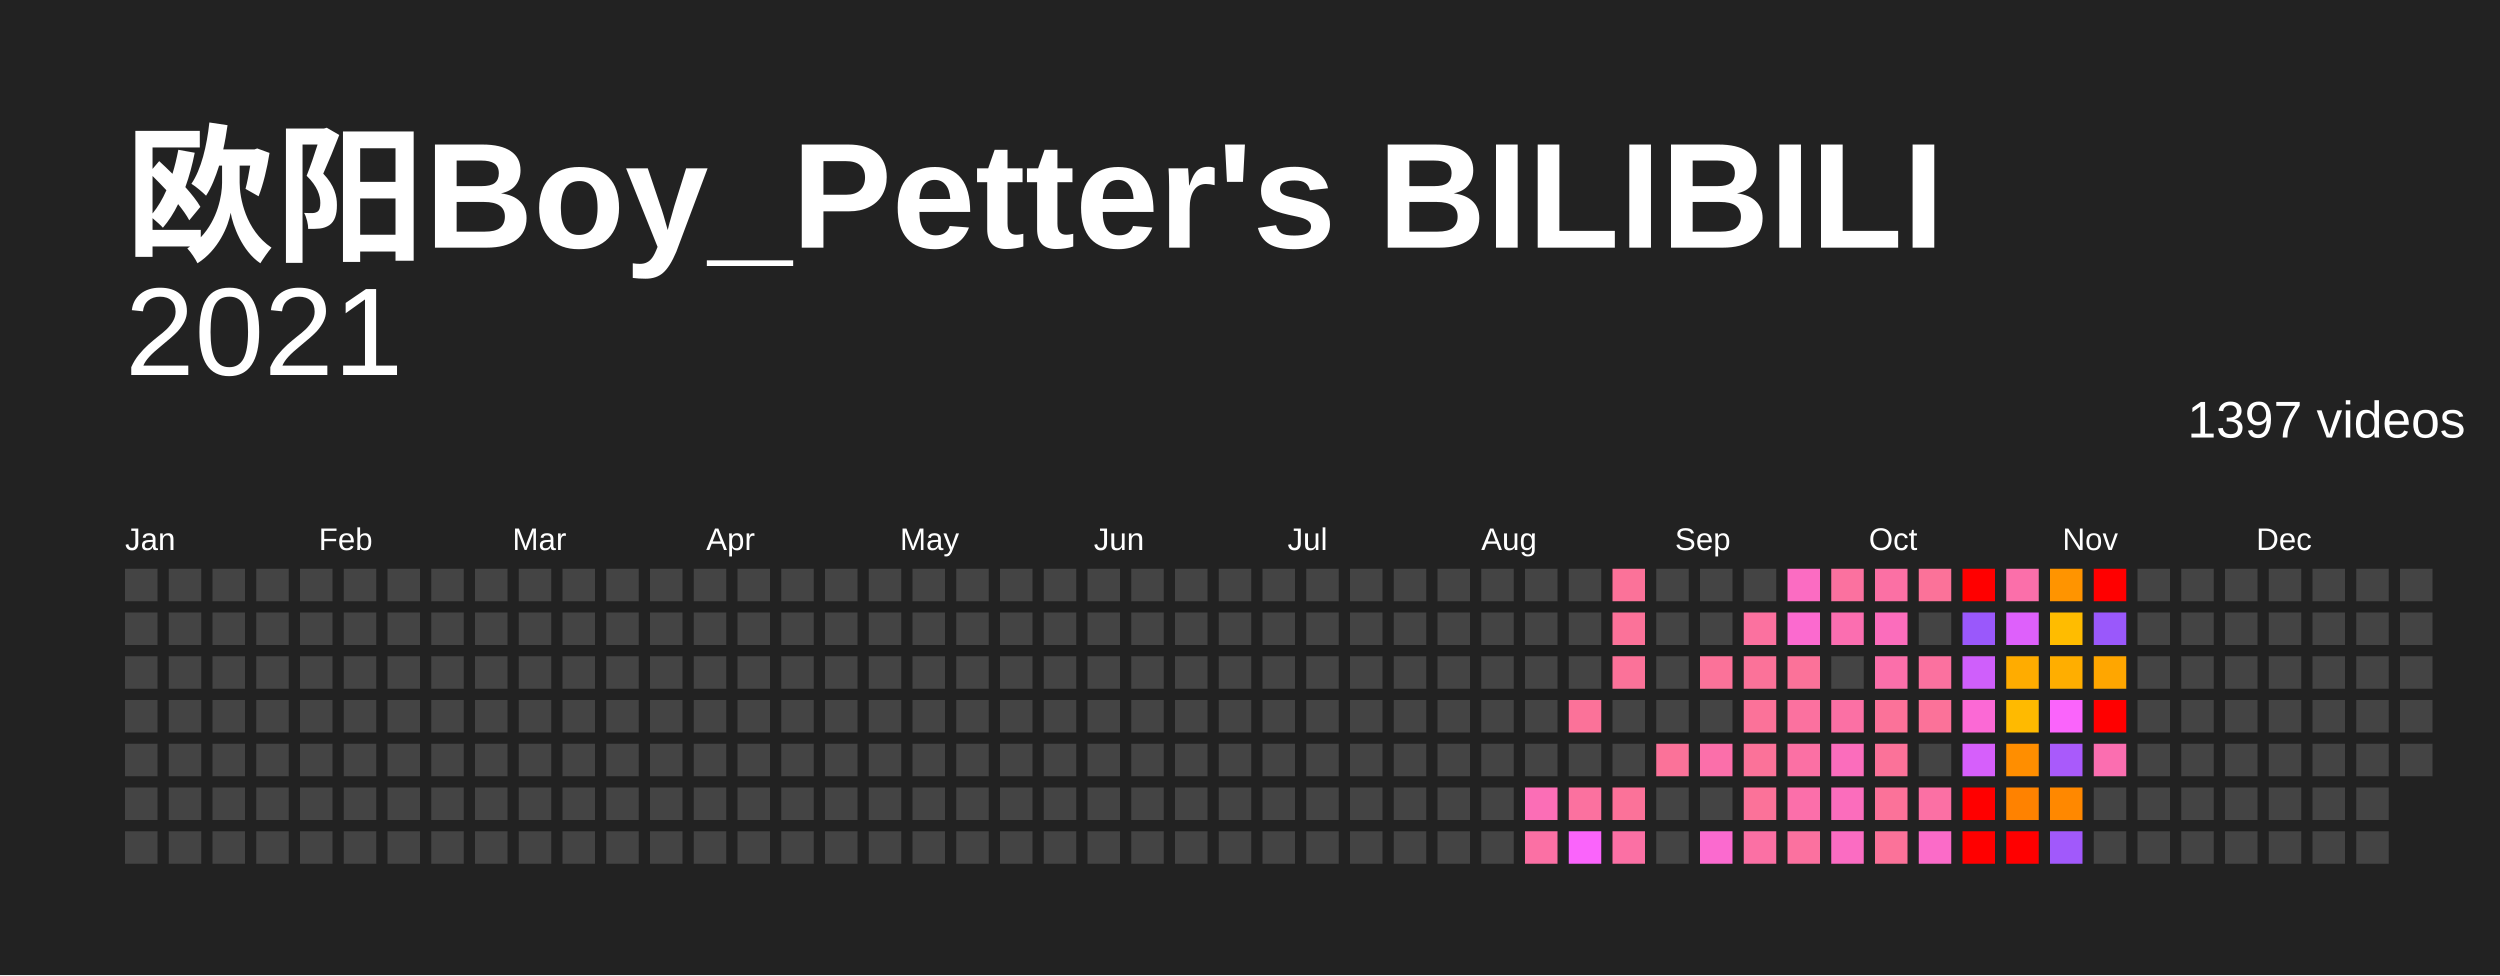
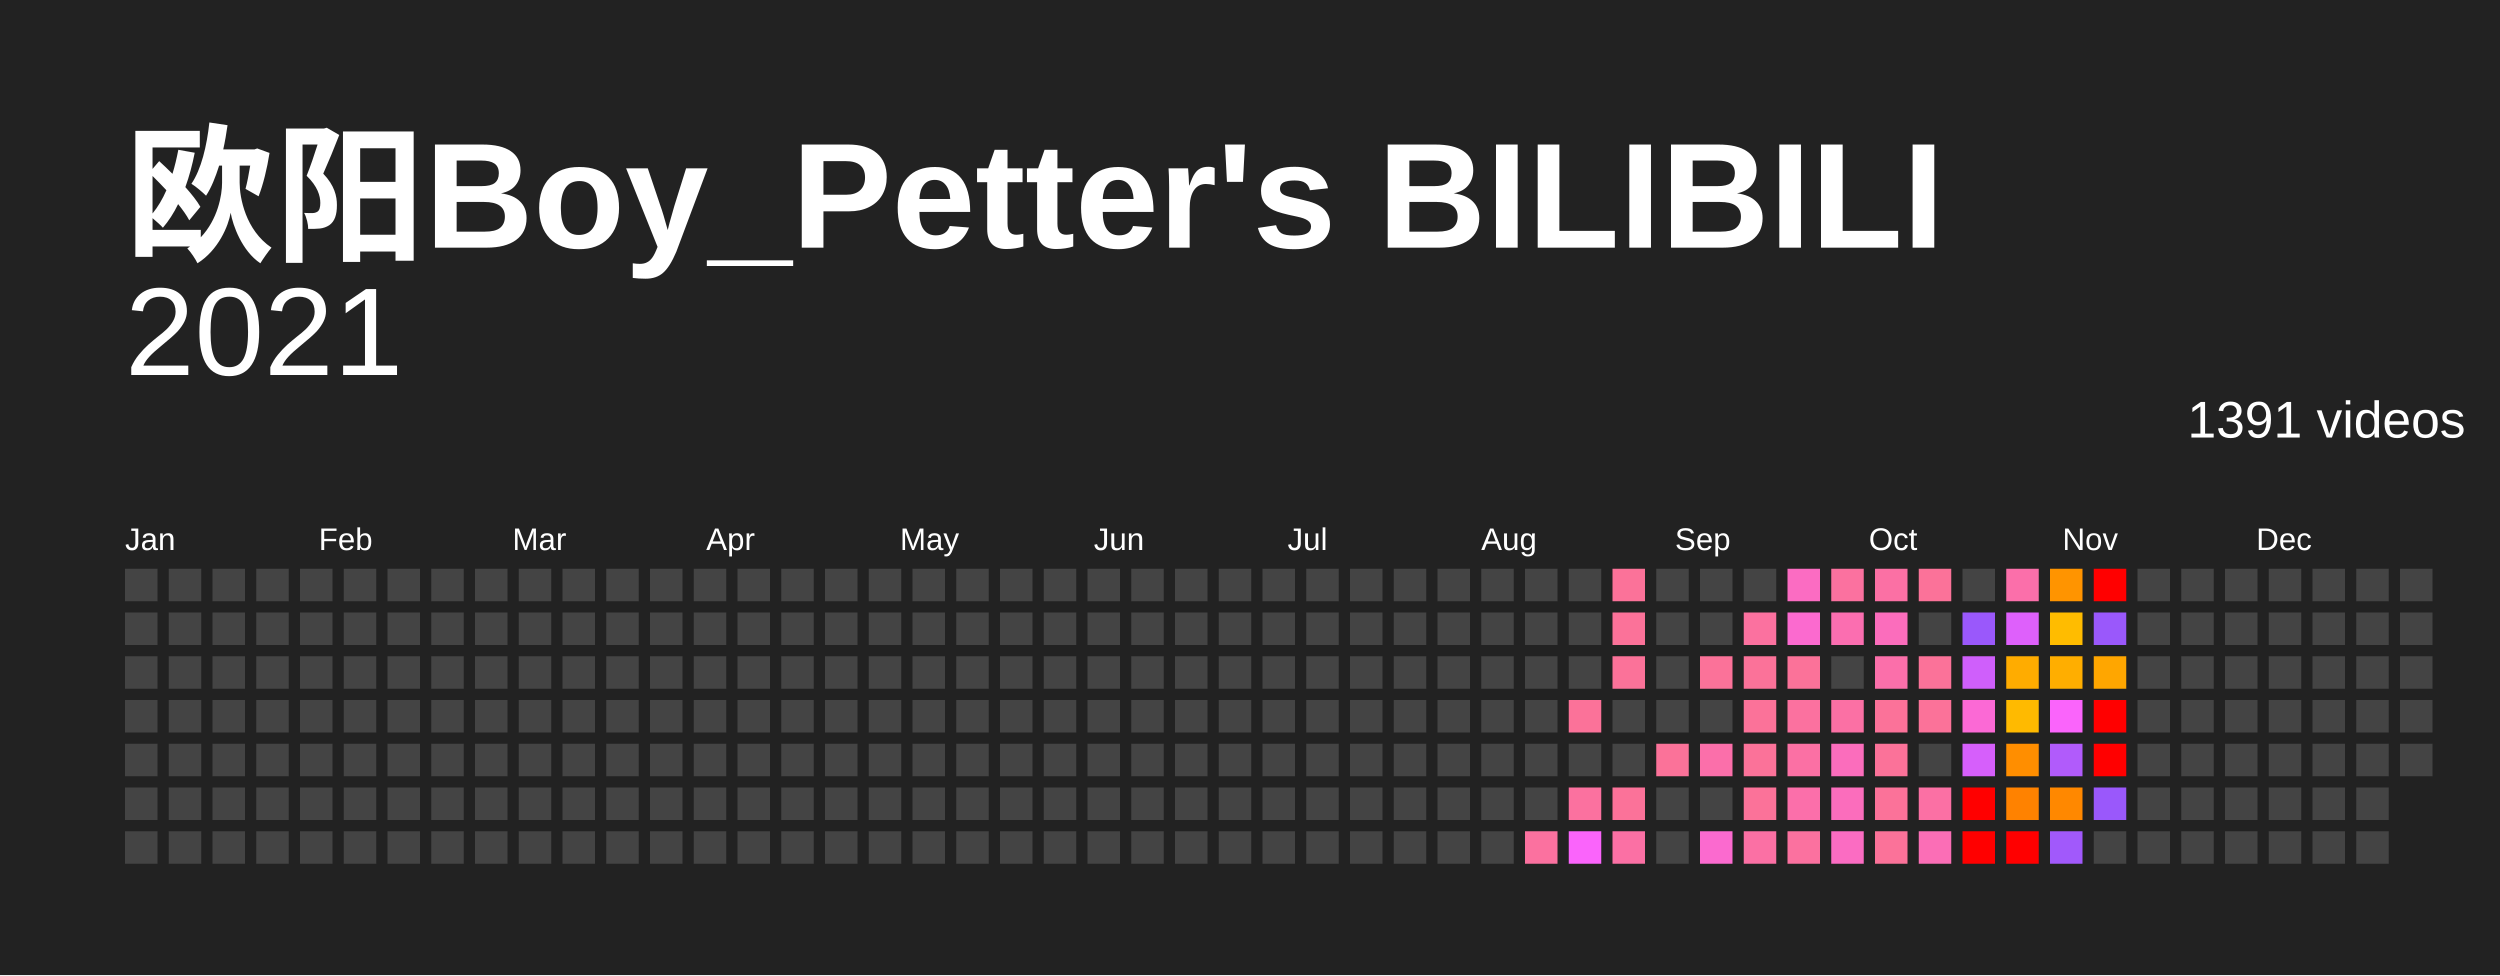
<svg xmlns="http://www.w3.org/2000/svg" baseProfile="full" height="78mm" version="1.1" viewBox="0,0,200,78" width="200mm">
  <defs />
  <rect fill="#222222" height="78" width="200" x="0" y="0" />
  <text fill="#FFFFFF" style="font-size:12px; font-family:Arial; font-weight:bold;" x="10" y="20">欧阳Boy_Petter's BILIBILI</text>
  <text alignment-baseline="hanging" fill="#FFFFFF" style="font-size:10.0px; font-family:Arial;" x="10" y="30">2021</text>
-   <text alignment-baseline="hanging" fill="#FFFFFF" style="font-size:4.125px; font-family:Arial;" x="175" y="35">1397 videos</text>
+   <text alignment-baseline="hanging" fill="#FFFFFF" style="font-size:4.125px; font-family:Arial;" x="175" y="35">1391 videos</text>
  <text fill="#FFFFFF" style="font-size:2.5px; font-family:Arial" x="10.0" y="44">Jan</text>
  <text fill="#FFFFFF" style="font-size:2.5px; font-family:Arial" x="25.5" y="44">Feb</text>
  <text fill="#FFFFFF" style="font-size:2.5px; font-family:Arial" x="41.0" y="44">Mar</text>
  <text fill="#FFFFFF" style="font-size:2.5px; font-family:Arial" x="56.5" y="44">Apr</text>
  <text fill="#FFFFFF" style="font-size:2.5px; font-family:Arial" x="72.0" y="44">May</text>
  <text fill="#FFFFFF" style="font-size:2.5px; font-family:Arial" x="87.5" y="44">Jun</text>
  <text fill="#FFFFFF" style="font-size:2.5px; font-family:Arial" x="103.0" y="44">Jul</text>
  <text fill="#FFFFFF" style="font-size:2.5px; font-family:Arial" x="118.5" y="44">Aug</text>
  <text fill="#FFFFFF" style="font-size:2.5px; font-family:Arial" x="134.0" y="44">Sep</text>
  <text fill="#FFFFFF" style="font-size:2.5px; font-family:Arial" x="149.5" y="44">Oct</text>
  <text fill="#FFFFFF" style="font-size:2.5px; font-family:Arial" x="165.0" y="44">Nov</text>
  <text fill="#FFFFFF" style="font-size:2.5px; font-family:Arial" x="180.5" y="44">Dec</text>
  <rect fill="#444444" height="2.6" width="2.6" x="10.0" y="45.5" />
  <rect fill="#444444" height="2.6" width="2.6" x="10.0" y="49.0" />
  <rect fill="#444444" height="2.6" width="2.6" x="10.0" y="52.5" />
  <rect fill="#444444" height="2.6" width="2.6" x="10.0" y="56.0" />
  <rect fill="#444444" height="2.6" width="2.6" x="10.0" y="59.5" />
  <rect fill="#444444" height="2.6" width="2.6" x="10.0" y="63.0" />
  <rect fill="#444444" height="2.6" width="2.6" x="10.0" y="66.5" />
  <rect fill="#444444" height="2.6" width="2.6" x="13.5" y="45.5" />
  <rect fill="#444444" height="2.6" width="2.6" x="13.5" y="49.0" />
  <rect fill="#444444" height="2.6" width="2.6" x="13.5" y="52.5" />
  <rect fill="#444444" height="2.6" width="2.6" x="13.5" y="56.0" />
  <rect fill="#444444" height="2.6" width="2.6" x="13.5" y="59.5" />
  <rect fill="#444444" height="2.6" width="2.6" x="13.5" y="63.0" />
  <rect fill="#444444" height="2.6" width="2.6" x="13.5" y="66.5" />
  <rect fill="#444444" height="2.6" width="2.6" x="17.0" y="45.5" />
  <rect fill="#444444" height="2.6" width="2.6" x="17.0" y="49.0" />
  <rect fill="#444444" height="2.6" width="2.6" x="17.0" y="52.5" />
  <rect fill="#444444" height="2.6" width="2.6" x="17.0" y="56.0" />
  <rect fill="#444444" height="2.6" width="2.6" x="17.0" y="59.5" />
  <rect fill="#444444" height="2.6" width="2.6" x="17.0" y="63.0" />
  <rect fill="#444444" height="2.6" width="2.6" x="17.0" y="66.5" />
  <rect fill="#444444" height="2.6" width="2.6" x="20.5" y="45.5" />
  <rect fill="#444444" height="2.6" width="2.6" x="20.5" y="49.0" />
  <rect fill="#444444" height="2.6" width="2.6" x="20.5" y="52.5" />
  <rect fill="#444444" height="2.6" width="2.6" x="20.5" y="56.0" />
  <rect fill="#444444" height="2.6" width="2.6" x="20.5" y="59.5" />
  <rect fill="#444444" height="2.6" width="2.6" x="20.5" y="63.0" />
  <rect fill="#444444" height="2.6" width="2.6" x="20.5" y="66.5" />
  <rect fill="#444444" height="2.6" width="2.6" x="24.0" y="45.5" />
  <rect fill="#444444" height="2.6" width="2.6" x="24.0" y="49.0" />
  <rect fill="#444444" height="2.6" width="2.6" x="24.0" y="52.5" />
  <rect fill="#444444" height="2.6" width="2.6" x="24.0" y="56.0" />
  <rect fill="#444444" height="2.6" width="2.6" x="24.0" y="59.5" />
  <rect fill="#444444" height="2.6" width="2.6" x="24.0" y="63.0" />
  <rect fill="#444444" height="2.6" width="2.6" x="24.0" y="66.5" />
  <rect fill="#444444" height="2.6" width="2.6" x="27.5" y="45.5" />
  <rect fill="#444444" height="2.6" width="2.6" x="27.5" y="49.0" />
  <rect fill="#444444" height="2.6" width="2.6" x="27.5" y="52.5" />
  <rect fill="#444444" height="2.6" width="2.6" x="27.5" y="56.0" />
  <rect fill="#444444" height="2.6" width="2.6" x="27.5" y="59.5" />
  <rect fill="#444444" height="2.6" width="2.6" x="27.5" y="63.0" />
  <rect fill="#444444" height="2.6" width="2.6" x="27.5" y="66.5" />
  <rect fill="#444444" height="2.6" width="2.6" x="31.0" y="45.5" />
  <rect fill="#444444" height="2.6" width="2.6" x="31.0" y="49.0" />
  <rect fill="#444444" height="2.6" width="2.6" x="31.0" y="52.5" />
  <rect fill="#444444" height="2.6" width="2.6" x="31.0" y="56.0" />
  <rect fill="#444444" height="2.6" width="2.6" x="31.0" y="59.5" />
  <rect fill="#444444" height="2.6" width="2.6" x="31.0" y="63.0" />
  <rect fill="#444444" height="2.6" width="2.6" x="31.0" y="66.5" />
  <rect fill="#444444" height="2.6" width="2.6" x="34.5" y="45.5" />
  <rect fill="#444444" height="2.6" width="2.6" x="34.5" y="49.0" />
  <rect fill="#444444" height="2.6" width="2.6" x="34.5" y="52.5" />
  <rect fill="#444444" height="2.6" width="2.6" x="34.5" y="56.0" />
  <rect fill="#444444" height="2.6" width="2.6" x="34.5" y="59.5" />
  <rect fill="#444444" height="2.6" width="2.6" x="34.5" y="63.0" />
  <rect fill="#444444" height="2.6" width="2.6" x="34.5" y="66.5" />
  <rect fill="#444444" height="2.6" width="2.6" x="38.0" y="45.5" />
  <rect fill="#444444" height="2.6" width="2.6" x="38.0" y="49.0" />
  <rect fill="#444444" height="2.6" width="2.6" x="38.0" y="52.5" />
  <rect fill="#444444" height="2.6" width="2.6" x="38.0" y="56.0" />
  <rect fill="#444444" height="2.6" width="2.6" x="38.0" y="59.5" />
  <rect fill="#444444" height="2.6" width="2.6" x="38.0" y="63.0" />
  <rect fill="#444444" height="2.6" width="2.6" x="38.0" y="66.5" />
  <rect fill="#444444" height="2.6" width="2.6" x="41.5" y="45.5" />
  <rect fill="#444444" height="2.6" width="2.6" x="41.5" y="49.0" />
  <rect fill="#444444" height="2.6" width="2.6" x="41.5" y="52.5" />
  <rect fill="#444444" height="2.6" width="2.6" x="41.5" y="56.0" />
  <rect fill="#444444" height="2.6" width="2.6" x="41.5" y="59.5" />
  <rect fill="#444444" height="2.6" width="2.6" x="41.5" y="63.0" />
  <rect fill="#444444" height="2.6" width="2.6" x="41.5" y="66.5" />
  <rect fill="#444444" height="2.6" width="2.6" x="45.0" y="45.5" />
  <rect fill="#444444" height="2.6" width="2.6" x="45.0" y="49.0" />
  <rect fill="#444444" height="2.6" width="2.6" x="45.0" y="52.5" />
  <rect fill="#444444" height="2.6" width="2.6" x="45.0" y="56.0" />
  <rect fill="#444444" height="2.6" width="2.6" x="45.0" y="59.5" />
  <rect fill="#444444" height="2.6" width="2.6" x="45.0" y="63.0" />
  <rect fill="#444444" height="2.6" width="2.6" x="45.0" y="66.5" />
  <rect fill="#444444" height="2.6" width="2.6" x="48.5" y="45.5" />
  <rect fill="#444444" height="2.6" width="2.6" x="48.5" y="49.0" />
  <rect fill="#444444" height="2.6" width="2.6" x="48.5" y="52.5" />
  <rect fill="#444444" height="2.6" width="2.6" x="48.5" y="56.0" />
  <rect fill="#444444" height="2.6" width="2.6" x="48.5" y="59.5" />
  <rect fill="#444444" height="2.6" width="2.6" x="48.5" y="63.0" />
  <rect fill="#444444" height="2.6" width="2.6" x="48.5" y="66.5" />
  <rect fill="#444444" height="2.6" width="2.6" x="52.0" y="45.5" />
  <rect fill="#444444" height="2.6" width="2.6" x="52.0" y="49.0" />
  <rect fill="#444444" height="2.6" width="2.6" x="52.0" y="52.5" />
  <rect fill="#444444" height="2.6" width="2.6" x="52.0" y="56.0" />
  <rect fill="#444444" height="2.6" width="2.6" x="52.0" y="59.5" />
  <rect fill="#444444" height="2.6" width="2.6" x="52.0" y="63.0" />
  <rect fill="#444444" height="2.6" width="2.6" x="52.0" y="66.5" />
  <rect fill="#444444" height="2.6" width="2.6" x="55.5" y="45.5" />
  <rect fill="#444444" height="2.6" width="2.6" x="55.5" y="49.0" />
  <rect fill="#444444" height="2.6" width="2.6" x="55.5" y="52.5" />
  <rect fill="#444444" height="2.6" width="2.6" x="55.5" y="56.0" />
  <rect fill="#444444" height="2.6" width="2.6" x="55.5" y="59.5" />
  <rect fill="#444444" height="2.6" width="2.6" x="55.5" y="63.0" />
  <rect fill="#444444" height="2.6" width="2.6" x="55.5" y="66.5" />
  <rect fill="#444444" height="2.6" width="2.6" x="59.0" y="45.5" />
  <rect fill="#444444" height="2.6" width="2.6" x="59.0" y="49.0" />
  <rect fill="#444444" height="2.6" width="2.6" x="59.0" y="52.5" />
  <rect fill="#444444" height="2.6" width="2.6" x="59.0" y="56.0" />
  <rect fill="#444444" height="2.6" width="2.6" x="59.0" y="59.5" />
  <rect fill="#444444" height="2.6" width="2.6" x="59.0" y="63.0" />
  <rect fill="#444444" height="2.6" width="2.6" x="59.0" y="66.5" />
  <rect fill="#444444" height="2.6" width="2.6" x="62.5" y="45.5" />
  <rect fill="#444444" height="2.6" width="2.6" x="62.5" y="49.0" />
  <rect fill="#444444" height="2.6" width="2.6" x="62.5" y="52.5" />
  <rect fill="#444444" height="2.6" width="2.6" x="62.5" y="56.0" />
  <rect fill="#444444" height="2.6" width="2.6" x="62.5" y="59.5" />
  <rect fill="#444444" height="2.6" width="2.6" x="62.5" y="63.0" />
  <rect fill="#444444" height="2.6" width="2.6" x="62.5" y="66.5" />
  <rect fill="#444444" height="2.6" width="2.6" x="66.0" y="45.5" />
  <rect fill="#444444" height="2.6" width="2.6" x="66.0" y="49.0" />
  <rect fill="#444444" height="2.6" width="2.6" x="66.0" y="52.5" />
  <rect fill="#444444" height="2.6" width="2.6" x="66.0" y="56.0" />
  <rect fill="#444444" height="2.6" width="2.6" x="66.0" y="59.5" />
  <rect fill="#444444" height="2.6" width="2.6" x="66.0" y="63.0" />
  <rect fill="#444444" height="2.6" width="2.6" x="66.0" y="66.5" />
  <rect fill="#444444" height="2.6" width="2.6" x="69.5" y="45.5" />
  <rect fill="#444444" height="2.6" width="2.6" x="69.5" y="49.0" />
  <rect fill="#444444" height="2.6" width="2.6" x="69.5" y="52.5" />
  <rect fill="#444444" height="2.6" width="2.6" x="69.5" y="56.0" />
  <rect fill="#444444" height="2.6" width="2.6" x="69.5" y="59.5" />
  <rect fill="#444444" height="2.6" width="2.6" x="69.5" y="63.0" />
  <rect fill="#444444" height="2.6" width="2.6" x="69.5" y="66.5" />
  <rect fill="#444444" height="2.6" width="2.6" x="73.0" y="45.5" />
  <rect fill="#444444" height="2.6" width="2.6" x="73.0" y="49.0" />
  <rect fill="#444444" height="2.6" width="2.6" x="73.0" y="52.5" />
  <rect fill="#444444" height="2.6" width="2.6" x="73.0" y="56.0" />
  <rect fill="#444444" height="2.6" width="2.6" x="73.0" y="59.5" />
  <rect fill="#444444" height="2.6" width="2.6" x="73.0" y="63.0" />
  <rect fill="#444444" height="2.6" width="2.6" x="73.0" y="66.5" />
  <rect fill="#444444" height="2.6" width="2.6" x="76.5" y="45.5" />
  <rect fill="#444444" height="2.6" width="2.6" x="76.5" y="49.0" />
  <rect fill="#444444" height="2.6" width="2.6" x="76.5" y="52.5" />
  <rect fill="#444444" height="2.6" width="2.6" x="76.5" y="56.0" />
  <rect fill="#444444" height="2.6" width="2.6" x="76.5" y="59.5" />
  <rect fill="#444444" height="2.6" width="2.6" x="76.5" y="63.0" />
  <rect fill="#444444" height="2.6" width="2.6" x="76.5" y="66.5" />
  <rect fill="#444444" height="2.6" width="2.6" x="80.0" y="45.5" />
  <rect fill="#444444" height="2.6" width="2.6" x="80.0" y="49.0" />
  <rect fill="#444444" height="2.6" width="2.6" x="80.0" y="52.5" />
  <rect fill="#444444" height="2.6" width="2.6" x="80.0" y="56.0" />
  <rect fill="#444444" height="2.6" width="2.6" x="80.0" y="59.5" />
  <rect fill="#444444" height="2.6" width="2.6" x="80.0" y="63.0" />
  <rect fill="#444444" height="2.6" width="2.6" x="80.0" y="66.5" />
  <rect fill="#444444" height="2.6" width="2.6" x="83.5" y="45.5" />
  <rect fill="#444444" height="2.6" width="2.6" x="83.5" y="49.0" />
  <rect fill="#444444" height="2.6" width="2.6" x="83.5" y="52.5" />
  <rect fill="#444444" height="2.6" width="2.6" x="83.5" y="56.0" />
  <rect fill="#444444" height="2.6" width="2.6" x="83.5" y="59.5" />
  <rect fill="#444444" height="2.6" width="2.6" x="83.5" y="63.0" />
  <rect fill="#444444" height="2.6" width="2.6" x="83.5" y="66.5" />
  <rect fill="#444444" height="2.6" width="2.6" x="87.0" y="45.5" />
  <rect fill="#444444" height="2.6" width="2.6" x="87.0" y="49.0" />
  <rect fill="#444444" height="2.6" width="2.6" x="87.0" y="52.5" />
  <rect fill="#444444" height="2.6" width="2.6" x="87.0" y="56.0" />
  <rect fill="#444444" height="2.6" width="2.6" x="87.0" y="59.5" />
  <rect fill="#444444" height="2.6" width="2.6" x="87.0" y="63.0" />
  <rect fill="#444444" height="2.6" width="2.6" x="87.0" y="66.5" />
  <rect fill="#444444" height="2.6" width="2.6" x="90.5" y="45.5" />
  <rect fill="#444444" height="2.6" width="2.6" x="90.5" y="49.0" />
  <rect fill="#444444" height="2.6" width="2.6" x="90.5" y="52.5" />
  <rect fill="#444444" height="2.6" width="2.6" x="90.5" y="56.0" />
  <rect fill="#444444" height="2.6" width="2.6" x="90.5" y="59.5" />
  <rect fill="#444444" height="2.6" width="2.6" x="90.5" y="63.0" />
  <rect fill="#444444" height="2.6" width="2.6" x="90.5" y="66.5" />
  <rect fill="#444444" height="2.6" width="2.6" x="94.0" y="45.5" />
  <rect fill="#444444" height="2.6" width="2.6" x="94.0" y="49.0" />
  <rect fill="#444444" height="2.6" width="2.6" x="94.0" y="52.5" />
  <rect fill="#444444" height="2.6" width="2.6" x="94.0" y="56.0" />
  <rect fill="#444444" height="2.6" width="2.6" x="94.0" y="59.5" />
  <rect fill="#444444" height="2.6" width="2.6" x="94.0" y="63.0" />
  <rect fill="#444444" height="2.6" width="2.6" x="94.0" y="66.5" />
  <rect fill="#444444" height="2.6" width="2.6" x="97.5" y="45.5" />
  <rect fill="#444444" height="2.6" width="2.6" x="97.5" y="49.0" />
  <rect fill="#444444" height="2.6" width="2.6" x="97.5" y="52.5" />
  <rect fill="#444444" height="2.6" width="2.6" x="97.5" y="56.0" />
  <rect fill="#444444" height="2.6" width="2.6" x="97.5" y="59.5" />
  <rect fill="#444444" height="2.6" width="2.6" x="97.5" y="63.0" />
  <rect fill="#444444" height="2.6" width="2.6" x="97.5" y="66.5" />
  <rect fill="#444444" height="2.6" width="2.6" x="101.0" y="45.5" />
  <rect fill="#444444" height="2.6" width="2.6" x="101.0" y="49.0" />
  <rect fill="#444444" height="2.6" width="2.6" x="101.0" y="52.5" />
  <rect fill="#444444" height="2.6" width="2.6" x="101.0" y="56.0" />
  <rect fill="#444444" height="2.6" width="2.6" x="101.0" y="59.5" />
  <rect fill="#444444" height="2.6" width="2.6" x="101.0" y="63.0" />
  <rect fill="#444444" height="2.6" width="2.6" x="101.0" y="66.5" />
  <rect fill="#444444" height="2.6" width="2.6" x="104.5" y="45.5" />
  <rect fill="#444444" height="2.6" width="2.6" x="104.5" y="49.0" />
  <rect fill="#444444" height="2.6" width="2.6" x="104.5" y="52.5" />
  <rect fill="#444444" height="2.6" width="2.6" x="104.5" y="56.0" />
  <rect fill="#444444" height="2.6" width="2.6" x="104.5" y="59.5" />
  <rect fill="#444444" height="2.6" width="2.6" x="104.5" y="63.0" />
  <rect fill="#444444" height="2.6" width="2.6" x="104.5" y="66.5" />
  <rect fill="#444444" height="2.6" width="2.6" x="108.0" y="45.5" />
  <rect fill="#444444" height="2.6" width="2.6" x="108.0" y="49.0" />
  <rect fill="#444444" height="2.6" width="2.6" x="108.0" y="52.5" />
  <rect fill="#444444" height="2.6" width="2.6" x="108.0" y="56.0" />
  <rect fill="#444444" height="2.6" width="2.6" x="108.0" y="59.5" />
  <rect fill="#444444" height="2.6" width="2.6" x="108.0" y="63.0" />
  <rect fill="#444444" height="2.6" width="2.6" x="108.0" y="66.5" />
  <rect fill="#444444" height="2.6" width="2.6" x="111.5" y="45.5" />
  <rect fill="#444444" height="2.6" width="2.6" x="111.5" y="49.0" />
  <rect fill="#444444" height="2.6" width="2.6" x="111.5" y="52.5" />
  <rect fill="#444444" height="2.6" width="2.6" x="111.5" y="56.0" />
  <rect fill="#444444" height="2.6" width="2.6" x="111.5" y="59.5" />
  <rect fill="#444444" height="2.6" width="2.6" x="111.5" y="63.0" />
  <rect fill="#444444" height="2.6" width="2.6" x="111.5" y="66.5" />
  <rect fill="#444444" height="2.6" width="2.6" x="115.0" y="45.5" />
  <rect fill="#444444" height="2.6" width="2.6" x="115.0" y="49.0" />
  <rect fill="#444444" height="2.6" width="2.6" x="115.0" y="52.5" />
  <rect fill="#444444" height="2.6" width="2.6" x="115.0" y="56.0" />
  <rect fill="#444444" height="2.6" width="2.6" x="115.0" y="59.5" />
  <rect fill="#444444" height="2.6" width="2.6" x="115.0" y="63.0" />
  <rect fill="#444444" height="2.6" width="2.6" x="115.0" y="66.5" />
  <rect fill="#444444" height="2.6" width="2.6" x="118.5" y="45.5" />
  <rect fill="#444444" height="2.6" width="2.6" x="118.5" y="49.0" />
  <rect fill="#444444" height="2.6" width="2.6" x="118.5" y="52.5" />
  <rect fill="#444444" height="2.6" width="2.6" x="118.5" y="56.0" />
  <rect fill="#444444" height="2.6" width="2.6" x="118.5" y="59.5" />
  <rect fill="#444444" height="2.6" width="2.6" x="118.5" y="63.0" />
  <rect fill="#444444" height="2.6" width="2.6" x="118.5" y="66.5" />
  <rect fill="#444444" height="2.6" width="2.6" x="122.0" y="45.5" />
  <rect fill="#444444" height="2.6" width="2.6" x="122.0" y="49.0" />
  <rect fill="#444444" height="2.6" width="2.6" x="122.0" y="52.5" />
  <rect fill="#444444" height="2.6" width="2.6" x="122.0" y="56.0" />
  <rect fill="#444444" height="2.6" width="2.6" x="122.0" y="59.5" />
-   <rect fill="#fb6eb6" height="2.6" width="2.6" x="122.0" y="63.0" />
-   <rect fill="#fb70a4" height="2.6" width="2.6" x="122.0" y="66.5" />
+   <rect fill="#444444" height="2.6" width="2.6" x="122.0" y="63.0" />
+   <rect fill="#fb719f" height="2.6" width="2.6" x="122.0" y="66.5" />
  <rect fill="#444444" height="2.6" width="2.6" x="125.5" y="45.5" />
  <rect fill="#444444" height="2.6" width="2.6" x="125.5" y="49.0" />
  <rect fill="#444444" height="2.6" width="2.6" x="125.5" y="52.5" />
  <rect fill="#fb7299" height="2.6" width="2.6" x="125.5" y="56.0" />
  <rect fill="#444444" height="2.6" width="2.6" x="125.5" y="59.5" />
  <rect fill="#fb719f" height="2.6" width="2.6" x="125.5" y="63.0" />
  <rect fill="#fa64fb" height="2.6" width="2.6" x="125.5" y="66.5" />
  <rect fill="#fb7299" height="2.6" width="2.6" x="129.0" y="45.5" />
  <rect fill="#fb7299" height="2.6" width="2.6" x="129.0" y="49.0" />
  <rect fill="#fb7299" height="2.6" width="2.6" x="129.0" y="52.5" />
  <rect fill="#444444" height="2.6" width="2.6" x="129.0" y="56.0" />
  <rect fill="#444444" height="2.6" width="2.6" x="129.0" y="59.5" />
  <rect fill="#fb7299" height="2.6" width="2.6" x="129.0" y="63.0" />
  <rect fill="#fb70a4" height="2.6" width="2.6" x="129.0" y="66.5" />
  <rect fill="#444444" height="2.6" width="2.6" x="132.5" y="45.5" />
  <rect fill="#444444" height="2.6" width="2.6" x="132.5" y="49.0" />
  <rect fill="#444444" height="2.6" width="2.6" x="132.5" y="52.5" />
  <rect fill="#444444" height="2.6" width="2.6" x="132.5" y="56.0" />
  <rect fill="#fb7299" height="2.6" width="2.6" x="132.5" y="59.5" />
  <rect fill="#444444" height="2.6" width="2.6" x="132.5" y="63.0" />
  <rect fill="#444444" height="2.6" width="2.6" x="132.5" y="66.5" />
  <rect fill="#444444" height="2.6" width="2.6" x="136.0" y="45.5" />
  <rect fill="#444444" height="2.6" width="2.6" x="136.0" y="49.0" />
  <rect fill="#fb7299" height="2.6" width="2.6" x="136.0" y="52.5" />
  <rect fill="#444444" height="2.6" width="2.6" x="136.0" y="56.0" />
  <rect fill="#fb6faa" height="2.6" width="2.6" x="136.0" y="59.5" />
  <rect fill="#444444" height="2.6" width="2.6" x="136.0" y="63.0" />
  <rect fill="#fb6acf" height="2.6" width="2.6" x="136.0" y="66.5" />
  <rect fill="#444444" height="2.6" width="2.6" x="139.5" y="45.5" />
  <rect fill="#fb719f" height="2.6" width="2.6" x="139.5" y="49.0" />
  <rect fill="#fb7299" height="2.6" width="2.6" x="139.5" y="52.5" />
  <rect fill="#fb7299" height="2.6" width="2.6" x="139.5" y="56.0" />
  <rect fill="#fb7299" height="2.6" width="2.6" x="139.5" y="59.5" />
  <rect fill="#fb7299" height="2.6" width="2.6" x="139.5" y="63.0" />
  <rect fill="#fb70a4" height="2.6" width="2.6" x="139.5" y="66.5" />
  <rect fill="#fb6cc2" height="2.6" width="2.6" x="143.0" y="45.5" />
  <rect fill="#fb6acf" height="2.6" width="2.6" x="143.0" y="49.0" />
  <rect fill="#fb7299" height="2.6" width="2.6" x="143.0" y="52.5" />
  <rect fill="#fb719f" height="2.6" width="2.6" x="143.0" y="56.0" />
  <rect fill="#fb70a4" height="2.6" width="2.6" x="143.0" y="59.5" />
  <rect fill="#fb6faa" height="2.6" width="2.6" x="143.0" y="63.0" />
  <rect fill="#fb719f" height="2.6" width="2.6" x="143.0" y="66.5" />
  <rect fill="#fb719f" height="2.6" width="2.6" x="146.5" y="45.5" />
  <rect fill="#fb6eb0" height="2.6" width="2.6" x="146.5" y="49.0" />
  <rect fill="#444444" height="2.6" width="2.6" x="146.5" y="52.5" />
  <rect fill="#fb70a4" height="2.6" width="2.6" x="146.5" y="56.0" />
  <rect fill="#fb6dbc" height="2.6" width="2.6" x="146.5" y="59.5" />
  <rect fill="#fb6dbc" height="2.6" width="2.6" x="146.5" y="63.0" />
  <rect fill="#fb6cc2" height="2.6" width="2.6" x="146.5" y="66.5" />
  <rect fill="#fb70a4" height="2.6" width="2.6" x="150.0" y="45.5" />
  <rect fill="#fb6dbc" height="2.6" width="2.6" x="150.0" y="49.0" />
  <rect fill="#fb6faa" height="2.6" width="2.6" x="150.0" y="52.5" />
  <rect fill="#fb7299" height="2.6" width="2.6" x="150.0" y="56.0" />
  <rect fill="#fb7299" height="2.6" width="2.6" x="150.0" y="59.5" />
  <rect fill="#fb7299" height="2.6" width="2.6" x="150.0" y="63.0" />
  <rect fill="#fb7299" height="2.6" width="2.6" x="150.0" y="66.5" />
  <rect fill="#fb7299" height="2.6" width="2.6" x="153.5" y="45.5" />
  <rect fill="#444444" height="2.6" width="2.6" x="153.5" y="49.0" />
-   <rect fill="#fb719f" height="2.6" width="2.6" x="153.5" y="52.5" />
+   <rect fill="#fb7299" height="2.6" width="2.6" x="153.5" y="52.5" />
  <rect fill="#fb7299" height="2.6" width="2.6" x="153.5" y="56.0" />
  <rect fill="#444444" height="2.6" width="2.6" x="153.5" y="59.5" />
  <rect fill="#fb70a4" height="2.6" width="2.6" x="153.5" y="63.0" />
-   <rect fill="#fb6bc8" height="2.6" width="2.6" x="153.5" y="66.5" />
-   <rect fill="red" height="2.6" width="2.6" x="157.0" y="45.5" />
+   <rect fill="#fb6eb6" height="2.6" width="2.6" x="153.5" y="66.5" />
+   <rect fill="#444444" height="2.6" width="2.6" x="157.0" y="45.5" />
  <rect fill="#9a58fb" height="2.6" width="2.6" x="157.0" y="49.0" />
  <rect fill="#cf5ffb" height="2.6" width="2.6" x="157.0" y="52.5" />
  <rect fill="#fb69d5" height="2.6" width="2.6" x="157.0" y="56.0" />
  <rect fill="#d65ffb" height="2.6" width="2.6" x="157.0" y="59.5" />
  <rect fill="red" height="2.6" width="2.6" x="157.0" y="63.0" />
  <rect fill="red" height="2.6" width="2.6" x="157.0" y="66.5" />
  <rect fill="#fb6faa" height="2.6" width="2.6" x="160.5" y="45.5" />
  <rect fill="#de60fb" height="2.6" width="2.6" x="160.5" y="49.0" />
  <rect fill="#ffac00" height="2.6" width="2.6" x="160.5" y="52.5" />
  <rect fill="#ffba00" height="2.6" width="2.6" x="160.5" y="56.0" />
  <rect fill="#ff8e00" height="2.6" width="2.6" x="160.5" y="59.5" />
  <rect fill="#ff8200" height="2.6" width="2.6" x="160.5" y="63.0" />
  <rect fill="red" height="2.6" width="2.6" x="160.5" y="66.5" />
  <rect fill="#ff9400" height="2.6" width="2.6" x="164.0" y="45.5" />
  <rect fill="#ffbc00" height="2.6" width="2.6" x="164.0" y="49.0" />
  <rect fill="#ffae00" height="2.6" width="2.6" x="164.0" y="52.5" />
  <rect fill="#fa64fb" height="2.6" width="2.6" x="164.0" y="56.0" />
-   <rect fill="#a95afb" height="2.6" width="2.6" x="164.0" y="59.5" />
+   <rect fill="#b15bfb" height="2.6" width="2.6" x="164.0" y="59.5" />
  <rect fill="#ff8800" height="2.6" width="2.6" x="164.0" y="63.0" />
  <rect fill="#a159fb" height="2.6" width="2.6" x="164.0" y="66.5" />
  <rect fill="red" height="2.6" width="2.6" x="167.5" y="45.5" />
  <rect fill="#9a58fb" height="2.6" width="2.6" x="167.5" y="49.0" />
  <rect fill="#ffa600" height="2.6" width="2.6" x="167.5" y="52.5" />
  <rect fill="red" height="2.6" width="2.6" x="167.5" y="56.0" />
-   <rect fill="#fb6eb0" height="2.6" width="2.6" x="167.5" y="59.5" />
-   <rect fill="#444444" height="2.6" width="2.6" x="167.5" y="63.0" />
+   <rect fill="red" height="2.6" width="2.6" x="167.5" y="59.5" />
+   <rect fill="#9a58fb" height="2.6" width="2.6" x="167.5" y="63.0" />
  <rect fill="#444444" height="2.6" width="2.6" x="167.5" y="66.5" />
  <rect fill="#444444" height="2.6" width="2.6" x="171.0" y="45.5" />
  <rect fill="#444444" height="2.6" width="2.6" x="171.0" y="49.0" />
  <rect fill="#444444" height="2.6" width="2.6" x="171.0" y="52.5" />
  <rect fill="#444444" height="2.6" width="2.6" x="171.0" y="56.0" />
  <rect fill="#444444" height="2.6" width="2.6" x="171.0" y="59.5" />
  <rect fill="#444444" height="2.6" width="2.6" x="171.0" y="63.0" />
  <rect fill="#444444" height="2.6" width="2.6" x="171.0" y="66.5" />
  <rect fill="#444444" height="2.6" width="2.6" x="174.5" y="45.5" />
  <rect fill="#444444" height="2.6" width="2.6" x="174.5" y="49.0" />
  <rect fill="#444444" height="2.6" width="2.6" x="174.5" y="52.5" />
  <rect fill="#444444" height="2.6" width="2.6" x="174.5" y="56.0" />
  <rect fill="#444444" height="2.6" width="2.6" x="174.5" y="59.5" />
  <rect fill="#444444" height="2.6" width="2.6" x="174.5" y="63.0" />
  <rect fill="#444444" height="2.6" width="2.6" x="174.5" y="66.5" />
  <rect fill="#444444" height="2.6" width="2.6" x="178.0" y="45.5" />
  <rect fill="#444444" height="2.6" width="2.6" x="178.0" y="49.0" />
  <rect fill="#444444" height="2.6" width="2.6" x="178.0" y="52.5" />
  <rect fill="#444444" height="2.6" width="2.6" x="178.0" y="56.0" />
  <rect fill="#444444" height="2.6" width="2.6" x="178.0" y="59.5" />
  <rect fill="#444444" height="2.6" width="2.6" x="178.0" y="63.0" />
  <rect fill="#444444" height="2.6" width="2.6" x="178.0" y="66.5" />
  <rect fill="#444444" height="2.6" width="2.6" x="181.5" y="45.5" />
  <rect fill="#444444" height="2.6" width="2.6" x="181.5" y="49.0" />
  <rect fill="#444444" height="2.6" width="2.6" x="181.5" y="52.5" />
  <rect fill="#444444" height="2.6" width="2.6" x="181.5" y="56.0" />
  <rect fill="#444444" height="2.6" width="2.6" x="181.5" y="59.5" />
  <rect fill="#444444" height="2.6" width="2.6" x="181.5" y="63.0" />
  <rect fill="#444444" height="2.6" width="2.6" x="181.5" y="66.5" />
  <rect fill="#444444" height="2.6" width="2.6" x="185.0" y="45.5" />
  <rect fill="#444444" height="2.6" width="2.6" x="185.0" y="49.0" />
  <rect fill="#444444" height="2.6" width="2.6" x="185.0" y="52.5" />
  <rect fill="#444444" height="2.6" width="2.6" x="185.0" y="56.0" />
  <rect fill="#444444" height="2.6" width="2.6" x="185.0" y="59.5" />
  <rect fill="#444444" height="2.6" width="2.6" x="185.0" y="63.0" />
  <rect fill="#444444" height="2.6" width="2.6" x="185.0" y="66.5" />
  <rect fill="#444444" height="2.6" width="2.6" x="188.5" y="45.5" />
  <rect fill="#444444" height="2.6" width="2.6" x="188.5" y="49.0" />
  <rect fill="#444444" height="2.6" width="2.6" x="188.5" y="52.5" />
  <rect fill="#444444" height="2.6" width="2.6" x="188.5" y="56.0" />
  <rect fill="#444444" height="2.6" width="2.6" x="188.5" y="59.5" />
  <rect fill="#444444" height="2.6" width="2.6" x="188.5" y="63.0" />
  <rect fill="#444444" height="2.6" width="2.6" x="188.5" y="66.5" />
  <rect fill="#444444" height="2.6" width="2.6" x="192.0" y="45.5" />
  <rect fill="#444444" height="2.6" width="2.6" x="192.0" y="49.0" />
  <rect fill="#444444" height="2.6" width="2.6" x="192.0" y="52.5" />
  <rect fill="#444444" height="2.6" width="2.6" x="192.0" y="56.0" />
  <rect fill="#444444" height="2.6" width="2.6" x="192.0" y="59.5" />
</svg>
